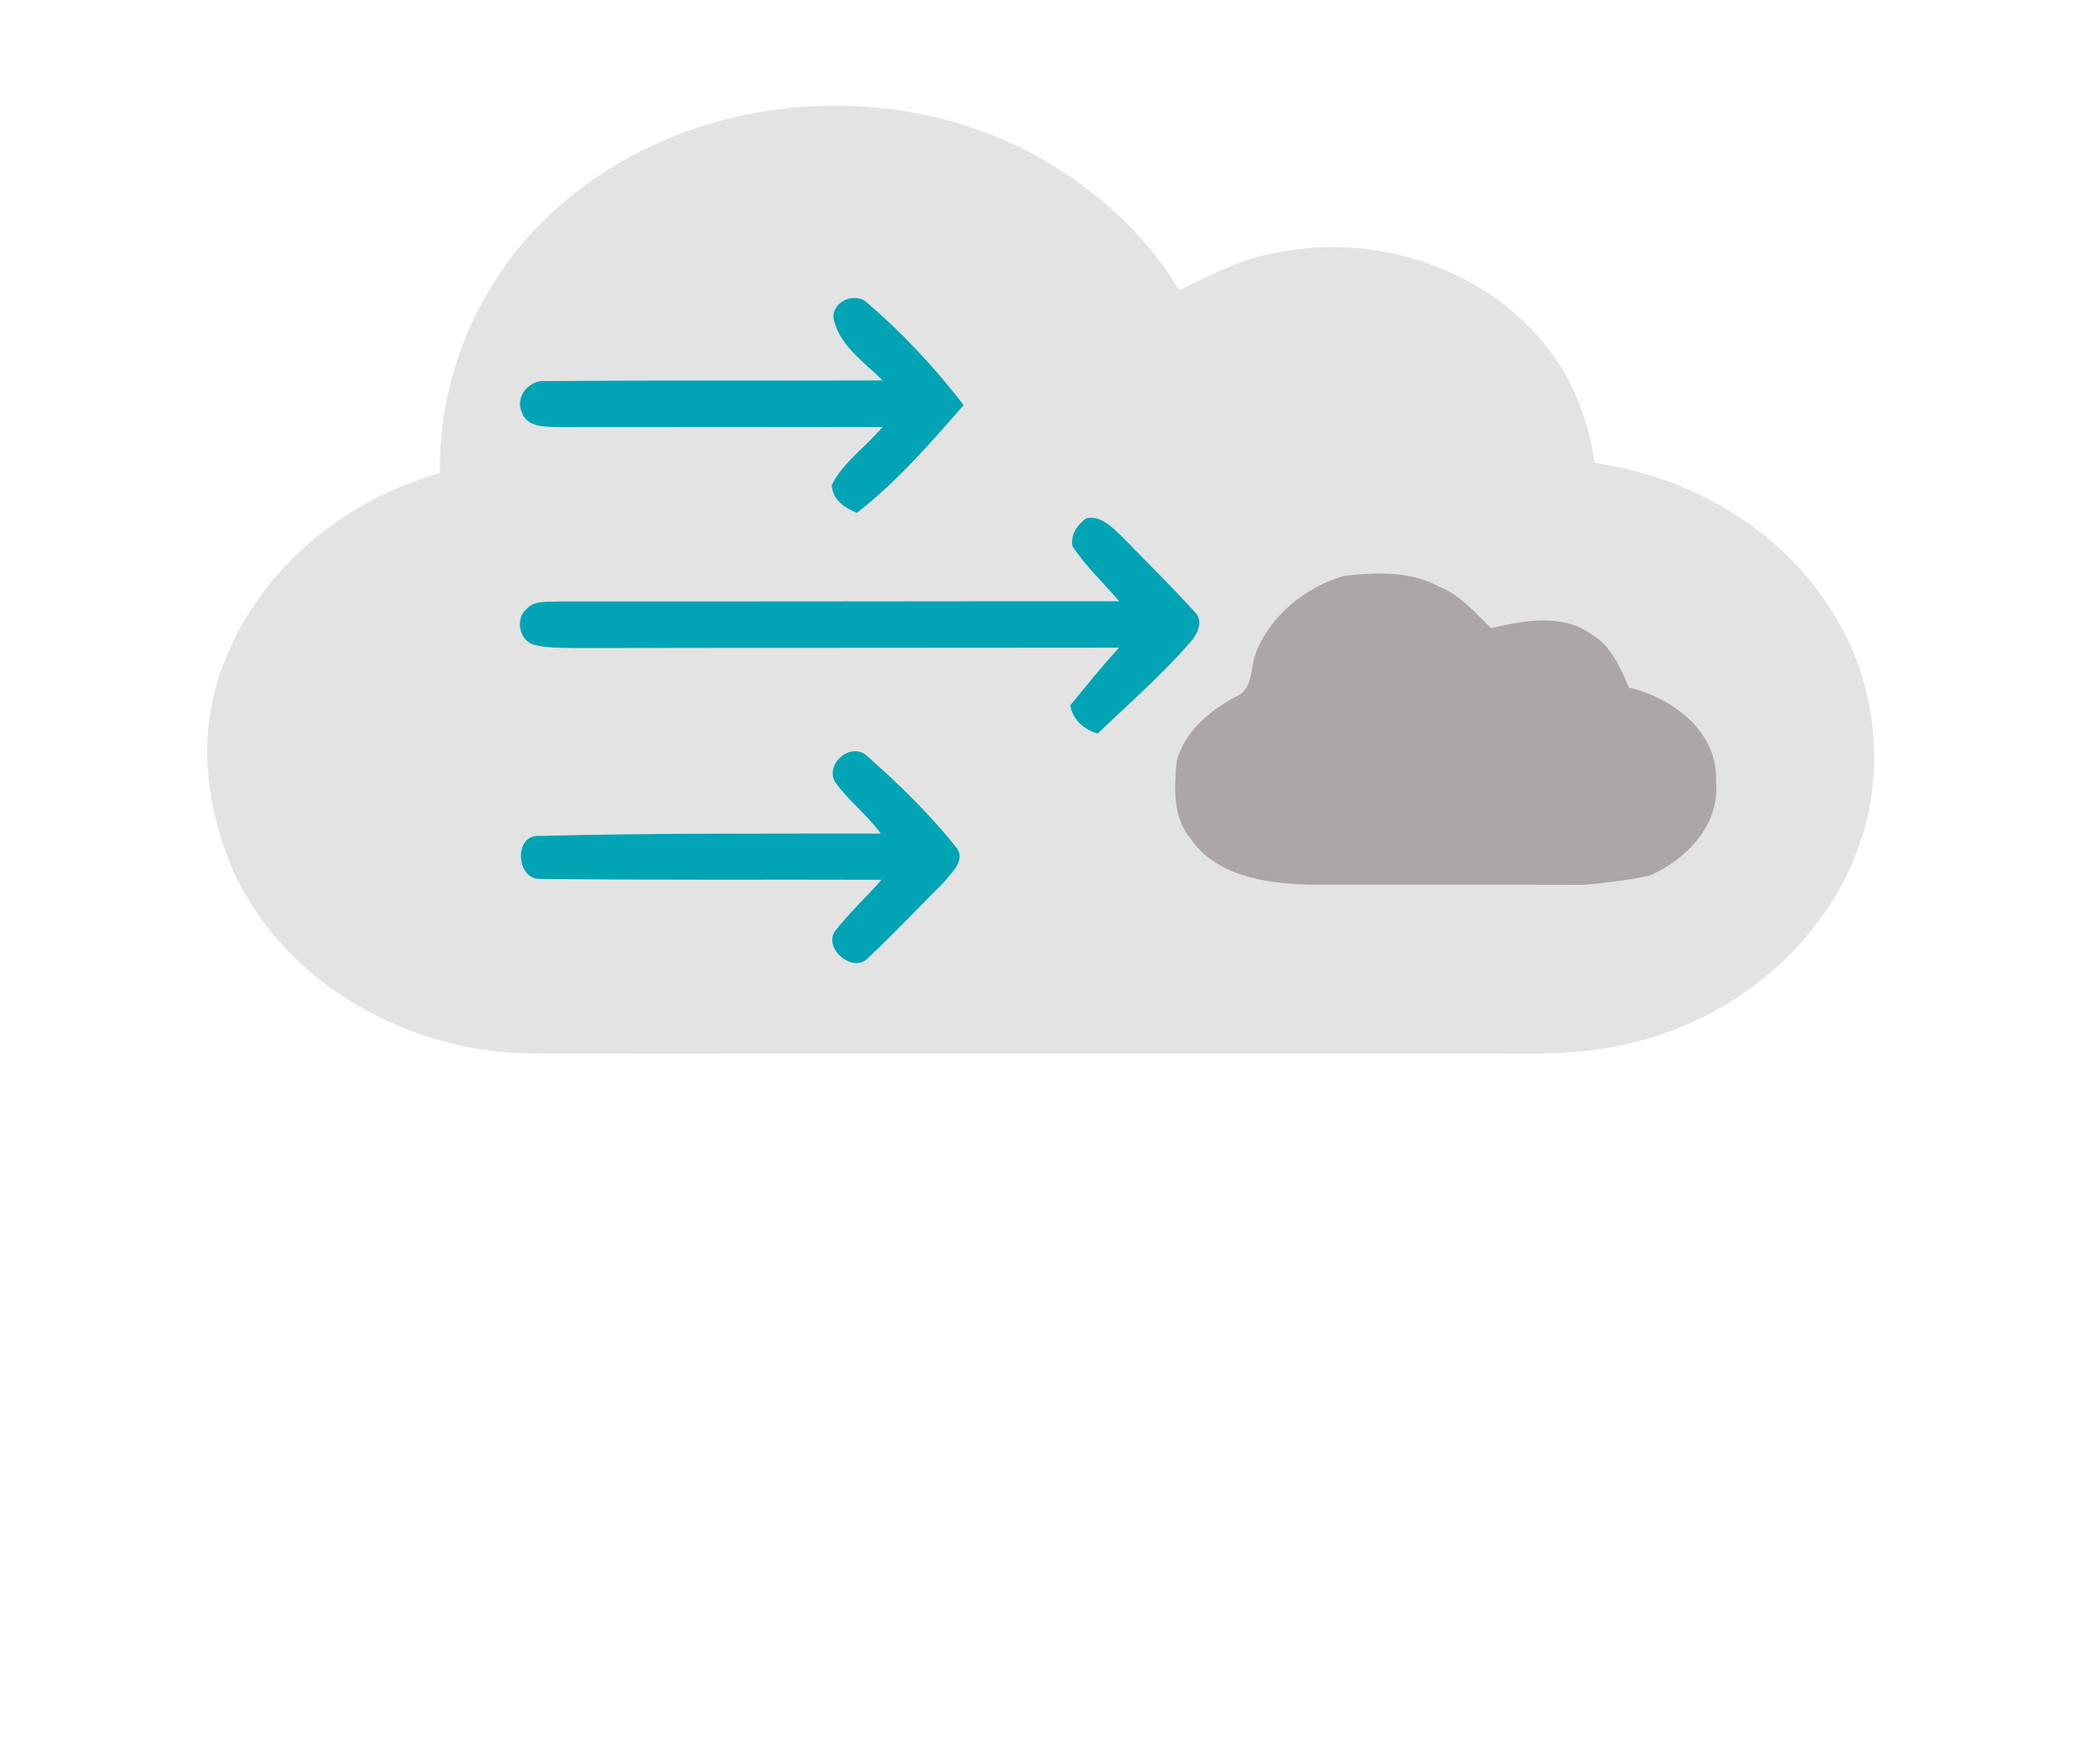
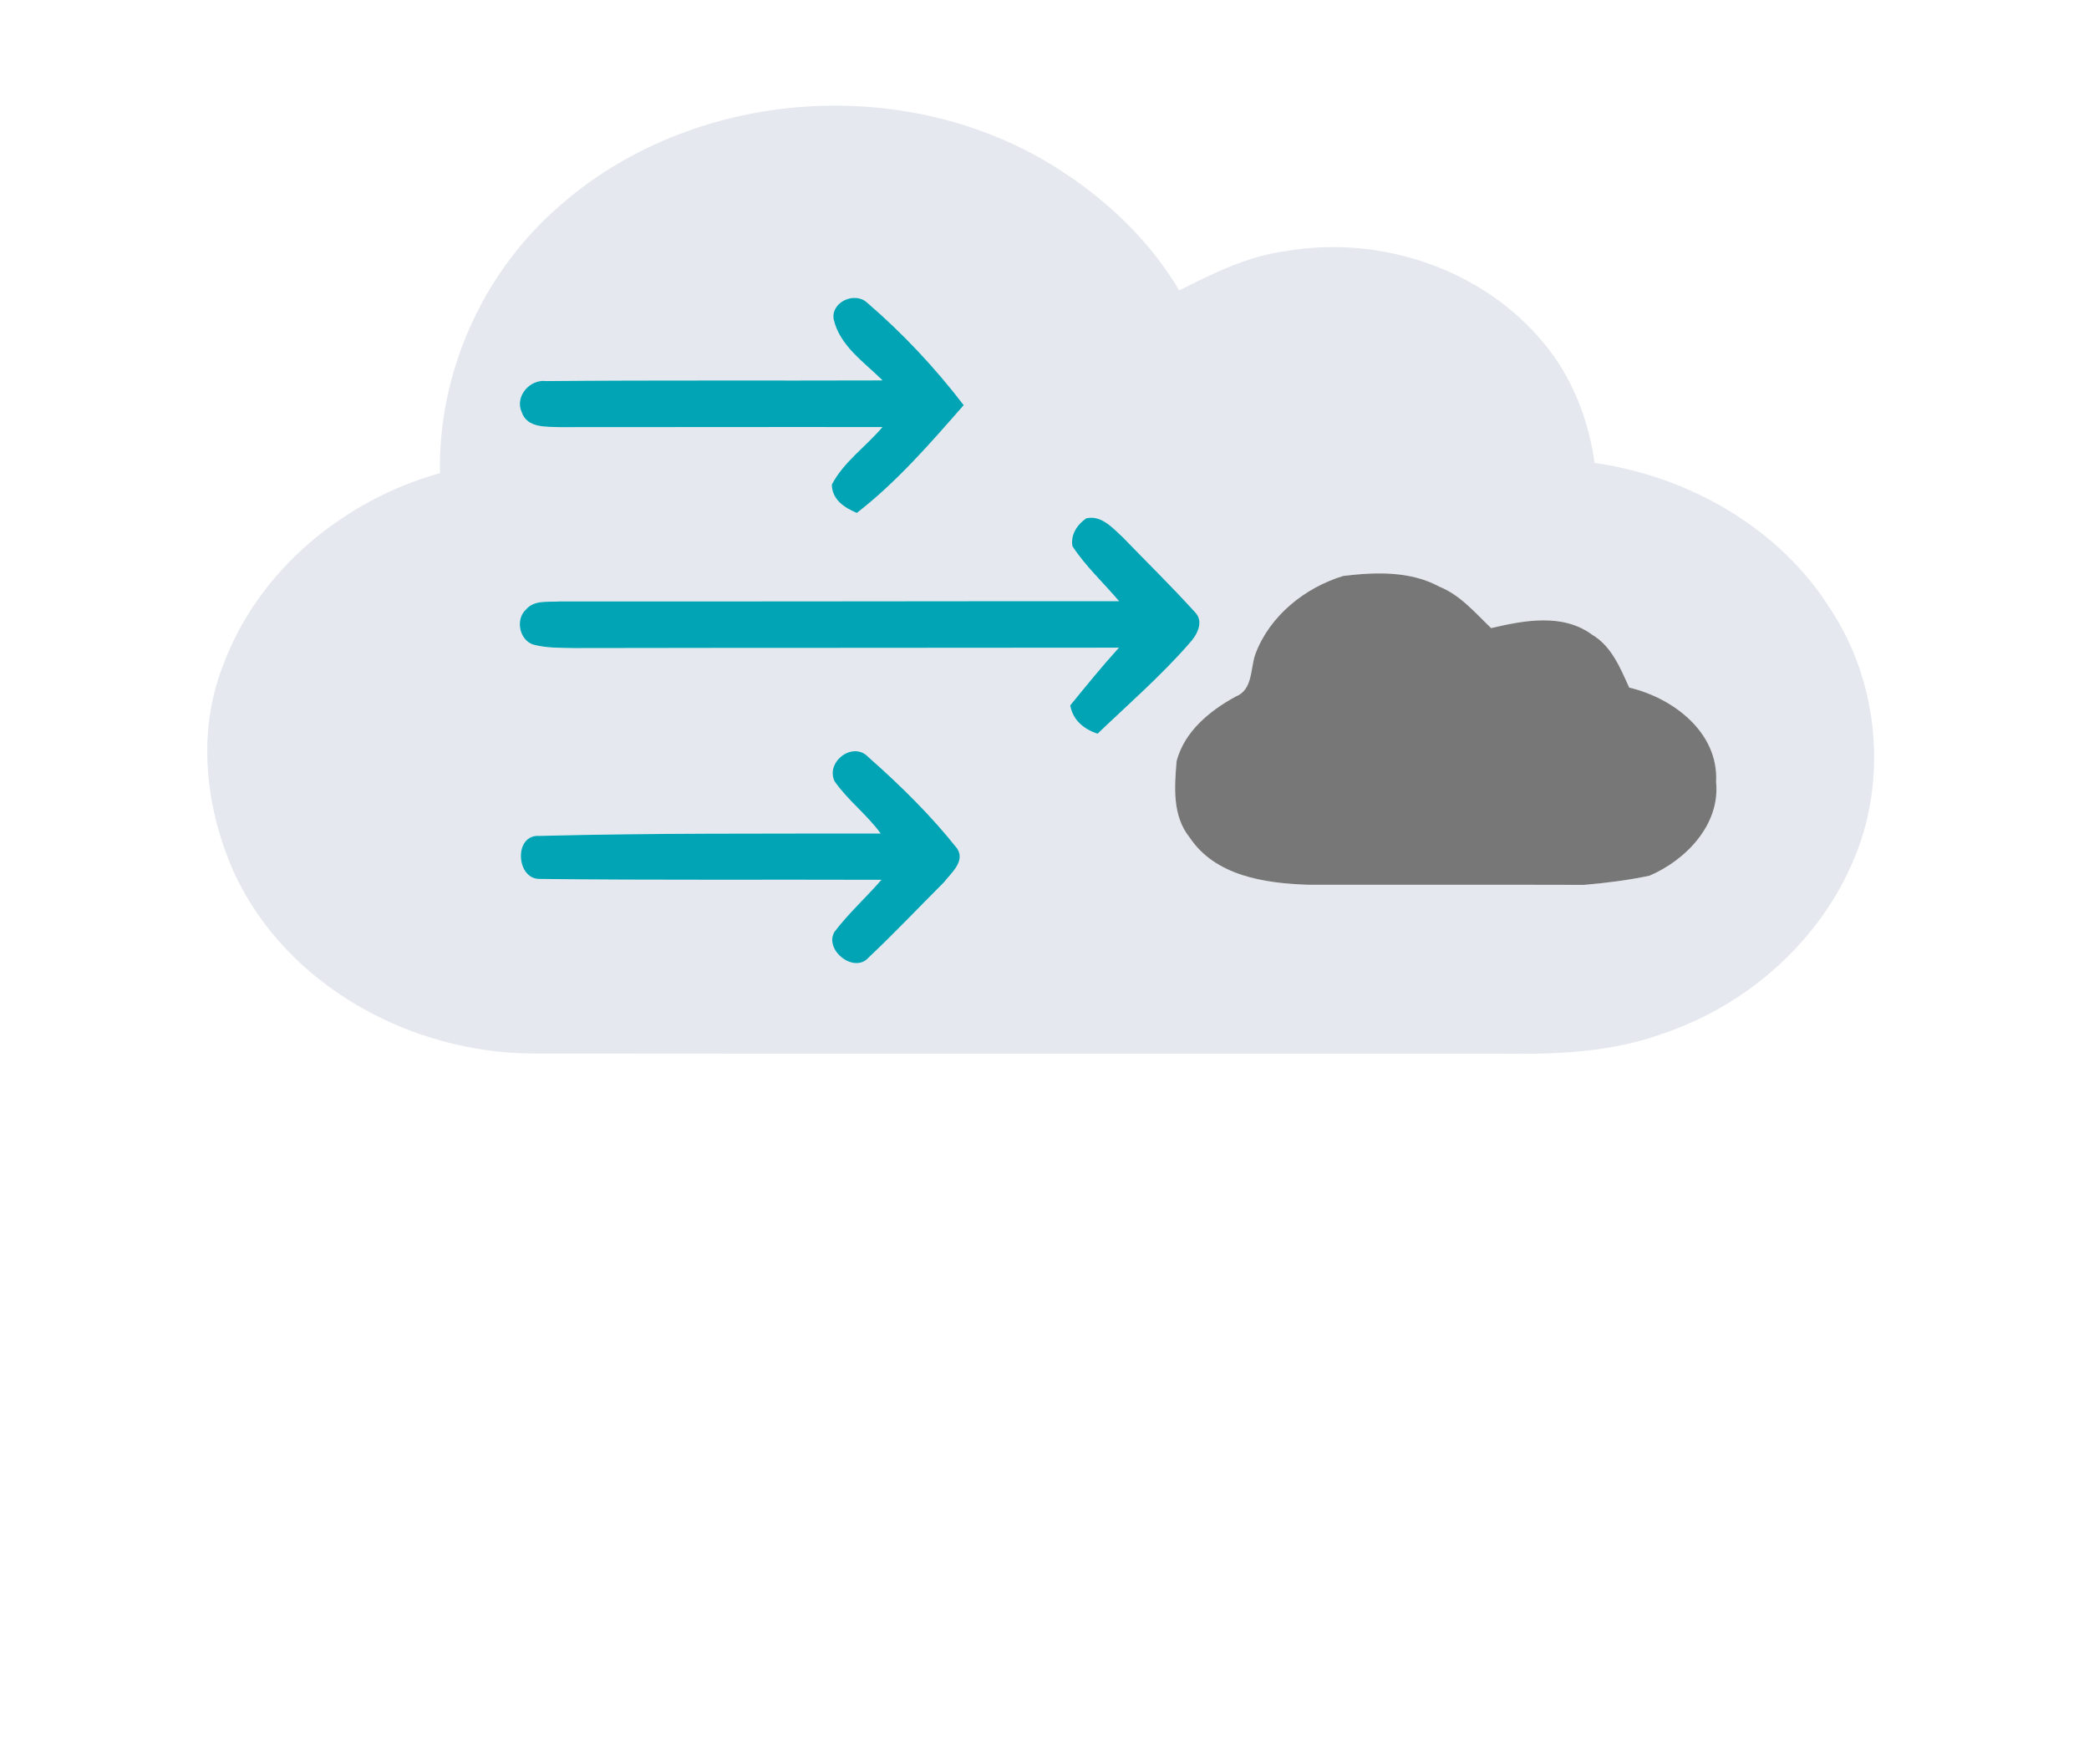
<svg xmlns="http://www.w3.org/2000/svg" width="302pt" height="255pt" viewBox="0 0 302 255" version="1.1">
  <g id="#e4e3e3ff">
-     <path fill="#e4e3e3" opacity="1.00" d=" M 80.27 30.32 C 99.99 12.43 131.87 10.26 153.95 25.05 C 160.57 29.43 166.42 35.12 170.47 41.98 C 175.38 39.53 180.37 37.00 185.90 36.30 C 199.53 33.92 214.47 38.90 223.28 49.73 C 227.32 54.60 229.65 60.69 230.53 66.92 C 244.18 68.87 257.36 76.35 264.72 88.21 C 270.88 97.62 272.54 109.76 269.35 120.52 C 265.19 134.11 253.89 144.84 240.55 149.37 C 233.02 152.14 224.90 152.46 216.96 152.32 C 170.32 152.30 123.67 152.35 77.03 152.30 C 59.40 152.23 41.39 142.51 33.85 126.17 C 29.67 116.86 28.44 105.81 32.26 96.16 C 37.32 82.47 49.70 72.28 63.60 68.40 C 63.34 54.04 69.58 39.88 80.27 30.32 M 120.50 46.07 C 121.35 49.98 124.91 52.33 127.59 54.99 C 111.37 55.05 95.15 54.94 78.94 55.09 C 76.58 54.78 74.39 57.33 75.42 59.57 C 76.19 61.93 79.03 61.67 80.99 61.75 C 96.52 61.76 112.04 61.71 127.57 61.74 C 125.19 64.56 121.97 66.75 120.25 70.06 C 120.30 72.25 122.07 73.40 123.87 74.15 C 129.68 69.65 134.50 64.07 139.32 58.57 C 135.18 53.16 130.49 48.16 125.32 43.72 C 123.58 42.15 120.20 43.60 120.50 46.07 M 155.04 78.97 C 156.95 81.88 159.54 84.26 161.78 86.91 C 134.85 86.90 107.91 86.97 80.98 86.94 C 79.33 87.09 77.29 86.66 76.07 88.08 C 74.48 89.48 75.05 92.51 77.08 93.18 C 79.02 93.71 81.04 93.64 83.03 93.69 C 109.28 93.64 135.52 93.67 161.76 93.63 C 159.31 96.32 157.02 99.15 154.72 101.97 C 155.09 104.11 156.70 105.42 158.67 106.07 C 163.14 101.79 167.84 97.71 171.92 93.03 C 173.04 91.85 174.16 89.82 172.69 88.43 C 169.35 84.73 165.76 81.24 162.30 77.65 C 160.86 76.33 159.22 74.42 157.03 74.93 C 155.72 75.84 154.74 77.31 155.04 78.97 M 194.19 83.26 C 188.64 84.95 183.58 89.00 181.50 94.51 C 180.72 96.65 181.17 99.71 178.61 100.71 C 174.87 102.76 171.25 105.72 170.10 110.01 C 169.78 113.76 169.46 117.95 171.99 121.08 C 175.69 126.64 182.87 127.69 189.04 127.90 C 202.36 127.92 215.68 127.88 229.00 127.92 C 232.17 127.65 235.34 127.25 238.45 126.60 C 243.72 124.35 248.71 119.20 248.09 113.05 C 248.49 105.89 241.88 100.89 235.53 99.40 C 234.24 96.56 232.99 93.42 230.16 91.75 C 225.91 88.61 220.29 89.69 215.57 90.80 C 213.26 88.60 211.14 86.04 208.09 84.81 C 203.85 82.51 198.83 82.70 194.19 83.26 M 120.66 112.96 C 122.58 115.72 125.34 117.76 127.31 120.49 C 110.88 120.52 94.44 120.42 78.01 120.84 C 74.25 120.55 74.58 127.03 77.94 127.06 C 94.43 127.26 110.93 127.13 127.42 127.19 C 125.20 129.75 122.66 132.03 120.62 134.73 C 119.12 137.39 123.52 140.82 125.59 138.41 C 129.31 134.90 132.84 131.17 136.46 127.55 C 137.50 126.21 139.58 124.51 138.38 122.67 C 134.57 117.86 130.14 113.51 125.54 109.45 C 123.31 107.06 119.28 110.16 120.66 112.96 Z" />
+     <path fill="#e6e8ef" opacity="1.00" d=" M 80.27 30.32 C 99.99 12.43 131.87 10.26 153.95 25.05 C 160.57 29.43 166.42 35.12 170.47 41.98 C 175.38 39.53 180.37 37.00 185.90 36.30 C 199.53 33.92 214.47 38.90 223.28 49.73 C 227.32 54.60 229.65 60.69 230.53 66.92 C 244.18 68.87 257.36 76.35 264.72 88.21 C 270.88 97.62 272.54 109.76 269.35 120.52 C 265.19 134.11 253.89 144.84 240.55 149.37 C 233.02 152.14 224.90 152.46 216.96 152.32 C 170.32 152.30 123.67 152.35 77.03 152.30 C 59.40 152.23 41.39 142.51 33.85 126.17 C 29.67 116.86 28.44 105.81 32.26 96.16 C 37.32 82.47 49.70 72.28 63.60 68.40 C 63.34 54.04 69.58 39.88 80.27 30.32 M 120.50 46.07 C 121.35 49.98 124.91 52.33 127.59 54.99 C 111.37 55.05 95.15 54.94 78.94 55.09 C 76.58 54.78 74.39 57.33 75.42 59.57 C 76.19 61.93 79.03 61.67 80.99 61.75 C 96.52 61.76 112.04 61.71 127.57 61.74 C 125.19 64.56 121.97 66.75 120.25 70.06 C 120.30 72.25 122.07 73.40 123.87 74.15 C 129.68 69.65 134.50 64.07 139.32 58.57 C 135.18 53.16 130.49 48.16 125.32 43.72 C 123.58 42.15 120.20 43.60 120.50 46.07 M 155.04 78.97 C 156.95 81.88 159.54 84.26 161.78 86.91 C 134.85 86.90 107.91 86.97 80.98 86.94 C 79.33 87.09 77.29 86.66 76.07 88.08 C 74.48 89.48 75.05 92.51 77.08 93.18 C 79.02 93.71 81.04 93.64 83.03 93.69 C 109.28 93.64 135.52 93.67 161.76 93.63 C 159.31 96.32 157.02 99.15 154.72 101.97 C 155.09 104.11 156.70 105.42 158.67 106.07 C 163.14 101.79 167.84 97.71 171.92 93.03 C 173.04 91.85 174.16 89.82 172.69 88.43 C 169.35 84.73 165.76 81.24 162.30 77.65 C 160.86 76.33 159.22 74.42 157.03 74.93 C 155.72 75.84 154.74 77.31 155.04 78.97 M 194.19 83.26 C 188.64 84.95 183.58 89.00 181.50 94.51 C 180.72 96.65 181.17 99.71 178.61 100.71 C 174.87 102.76 171.25 105.72 170.10 110.01 C 169.78 113.76 169.46 117.95 171.99 121.08 C 175.69 126.64 182.87 127.69 189.04 127.90 C 202.36 127.92 215.68 127.88 229.00 127.92 C 232.17 127.65 235.34 127.25 238.45 126.60 C 243.72 124.35 248.71 119.20 248.09 113.05 C 248.49 105.89 241.88 100.89 235.53 99.40 C 234.24 96.56 232.99 93.42 230.16 91.75 C 225.91 88.61 220.29 89.69 215.57 90.80 C 213.26 88.60 211.14 86.04 208.09 84.81 C 203.85 82.51 198.83 82.70 194.19 83.26 M 120.66 112.96 C 122.58 115.72 125.34 117.76 127.31 120.49 C 110.88 120.52 94.44 120.42 78.01 120.84 C 74.25 120.55 74.58 127.03 77.94 127.06 C 94.43 127.26 110.93 127.13 127.42 127.19 C 125.20 129.75 122.66 132.03 120.62 134.73 C 119.12 137.39 123.52 140.82 125.59 138.41 C 129.31 134.90 132.84 131.17 136.46 127.55 C 137.50 126.21 139.58 124.51 138.38 122.67 C 134.57 117.86 130.14 113.51 125.54 109.45 C 123.31 107.06 119.28 110.16 120.66 112.96 Z" />
  </g>
  <g id="#01a4b4ff">
    <path fill="#01a4b4" opacity="1.00" d=" M 120.50 46.07 C 120.20 43.60 123.58 42.15 125.32 43.72 C 130.49 48.16 135.18 53.16 139.32 58.57 C 134.50 64.07 129.68 69.65 123.87 74.15 C 122.07 73.40 120.30 72.25 120.25 70.06 C 121.97 66.75 125.19 64.56 127.57 61.74 C 112.04 61.71 96.52 61.76 80.99 61.75 C 79.03 61.67 76.19 61.93 75.42 59.57 C 74.39 57.33 76.58 54.78 78.94 55.09 C 95.15 54.94 111.37 55.05 127.59 54.99 C 124.91 52.33 121.35 49.98 120.50 46.07 Z" />
    <path fill="#01a4b4" opacity="1.00" d=" M 155.04 78.97 C 154.74 77.31 155.72 75.84 157.03 74.93 C 159.22 74.42 160.86 76.33 162.30 77.65 C 165.76 81.24 169.35 84.73 172.69 88.43 C 174.16 89.82 173.04 91.85 171.92 93.03 C 167.84 97.71 163.14 101.79 158.67 106.07 C 156.70 105.42 155.09 104.11 154.72 101.97 C 157.02 99.15 159.31 96.32 161.76 93.63 C 135.52 93.67 109.28 93.64 83.03 93.69 C 81.04 93.64 79.02 93.71 77.08 93.18 C 75.05 92.51 74.48 89.48 76.07 88.08 C 77.29 86.66 79.33 87.09 80.98 86.94 C 107.91 86.97 134.85 86.90 161.78 86.91 C 159.54 84.26 156.95 81.88 155.04 78.97 Z" />
    <path fill="#01a4b4" opacity="1.00" d=" M 120.66 112.96 C 119.28 110.16 123.31 107.06 125.54 109.45 C 130.14 113.51 134.57 117.86 138.38 122.67 C 139.58 124.51 137.50 126.21 136.46 127.55 C 132.84 131.17 129.31 134.90 125.59 138.41 C 123.52 140.82 119.12 137.39 120.62 134.73 C 122.66 132.03 125.20 129.75 127.42 127.19 C 110.93 127.13 94.43 127.26 77.94 127.06 C 74.58 127.03 74.25 120.55 78.01 120.84 C 94.44 120.42 110.88 120.52 127.31 120.49 C 125.34 117.76 122.58 115.72 120.66 112.96 Z" />
  </g>
  <g id="#aca6a6ff">
-     <path fill="#aca6a6" opacity="1.00" d=" M 194.19 83.26 C 198.83 82.70 203.85 82.51 208.09 84.81 C 211.14 86.04 213.26 88.60 215.57 90.80 C 220.29 89.69 225.91 88.61 230.16 91.75 C 232.99 93.42 234.24 96.56 235.53 99.40 C 241.88 100.89 248.49 105.89 248.09 113.05 C 248.71 119.20 243.72 124.35 238.45 126.60 C 235.34 127.25 232.17 127.65 229.00 127.92 C 215.68 127.88 202.36 127.92 189.04 127.90 C 182.87 127.69 175.69 126.64 171.99 121.08 C 169.46 117.95 169.78 113.76 170.10 110.01 C 171.25 105.72 174.87 102.76 178.61 100.71 C 181.17 99.71 180.72 96.65 181.50 94.51 C 183.58 89.00 188.64 84.95 194.19 83.26 Z" />
+     <path fill="#777" opacity="1.00" d=" M 194.19 83.26 C 198.83 82.70 203.85 82.51 208.09 84.81 C 211.14 86.04 213.26 88.60 215.57 90.80 C 220.29 89.69 225.91 88.61 230.16 91.75 C 232.99 93.42 234.24 96.56 235.53 99.40 C 241.88 100.89 248.49 105.89 248.09 113.05 C 248.71 119.20 243.72 124.35 238.45 126.60 C 235.34 127.25 232.17 127.65 229.00 127.92 C 215.68 127.88 202.36 127.92 189.04 127.90 C 182.87 127.69 175.69 126.64 171.99 121.08 C 169.46 117.95 169.78 113.76 170.10 110.01 C 171.25 105.72 174.87 102.76 178.61 100.71 C 181.17 99.71 180.72 96.65 181.50 94.51 C 183.58 89.00 188.64 84.95 194.19 83.26 Z" />
  </g>
</svg>
